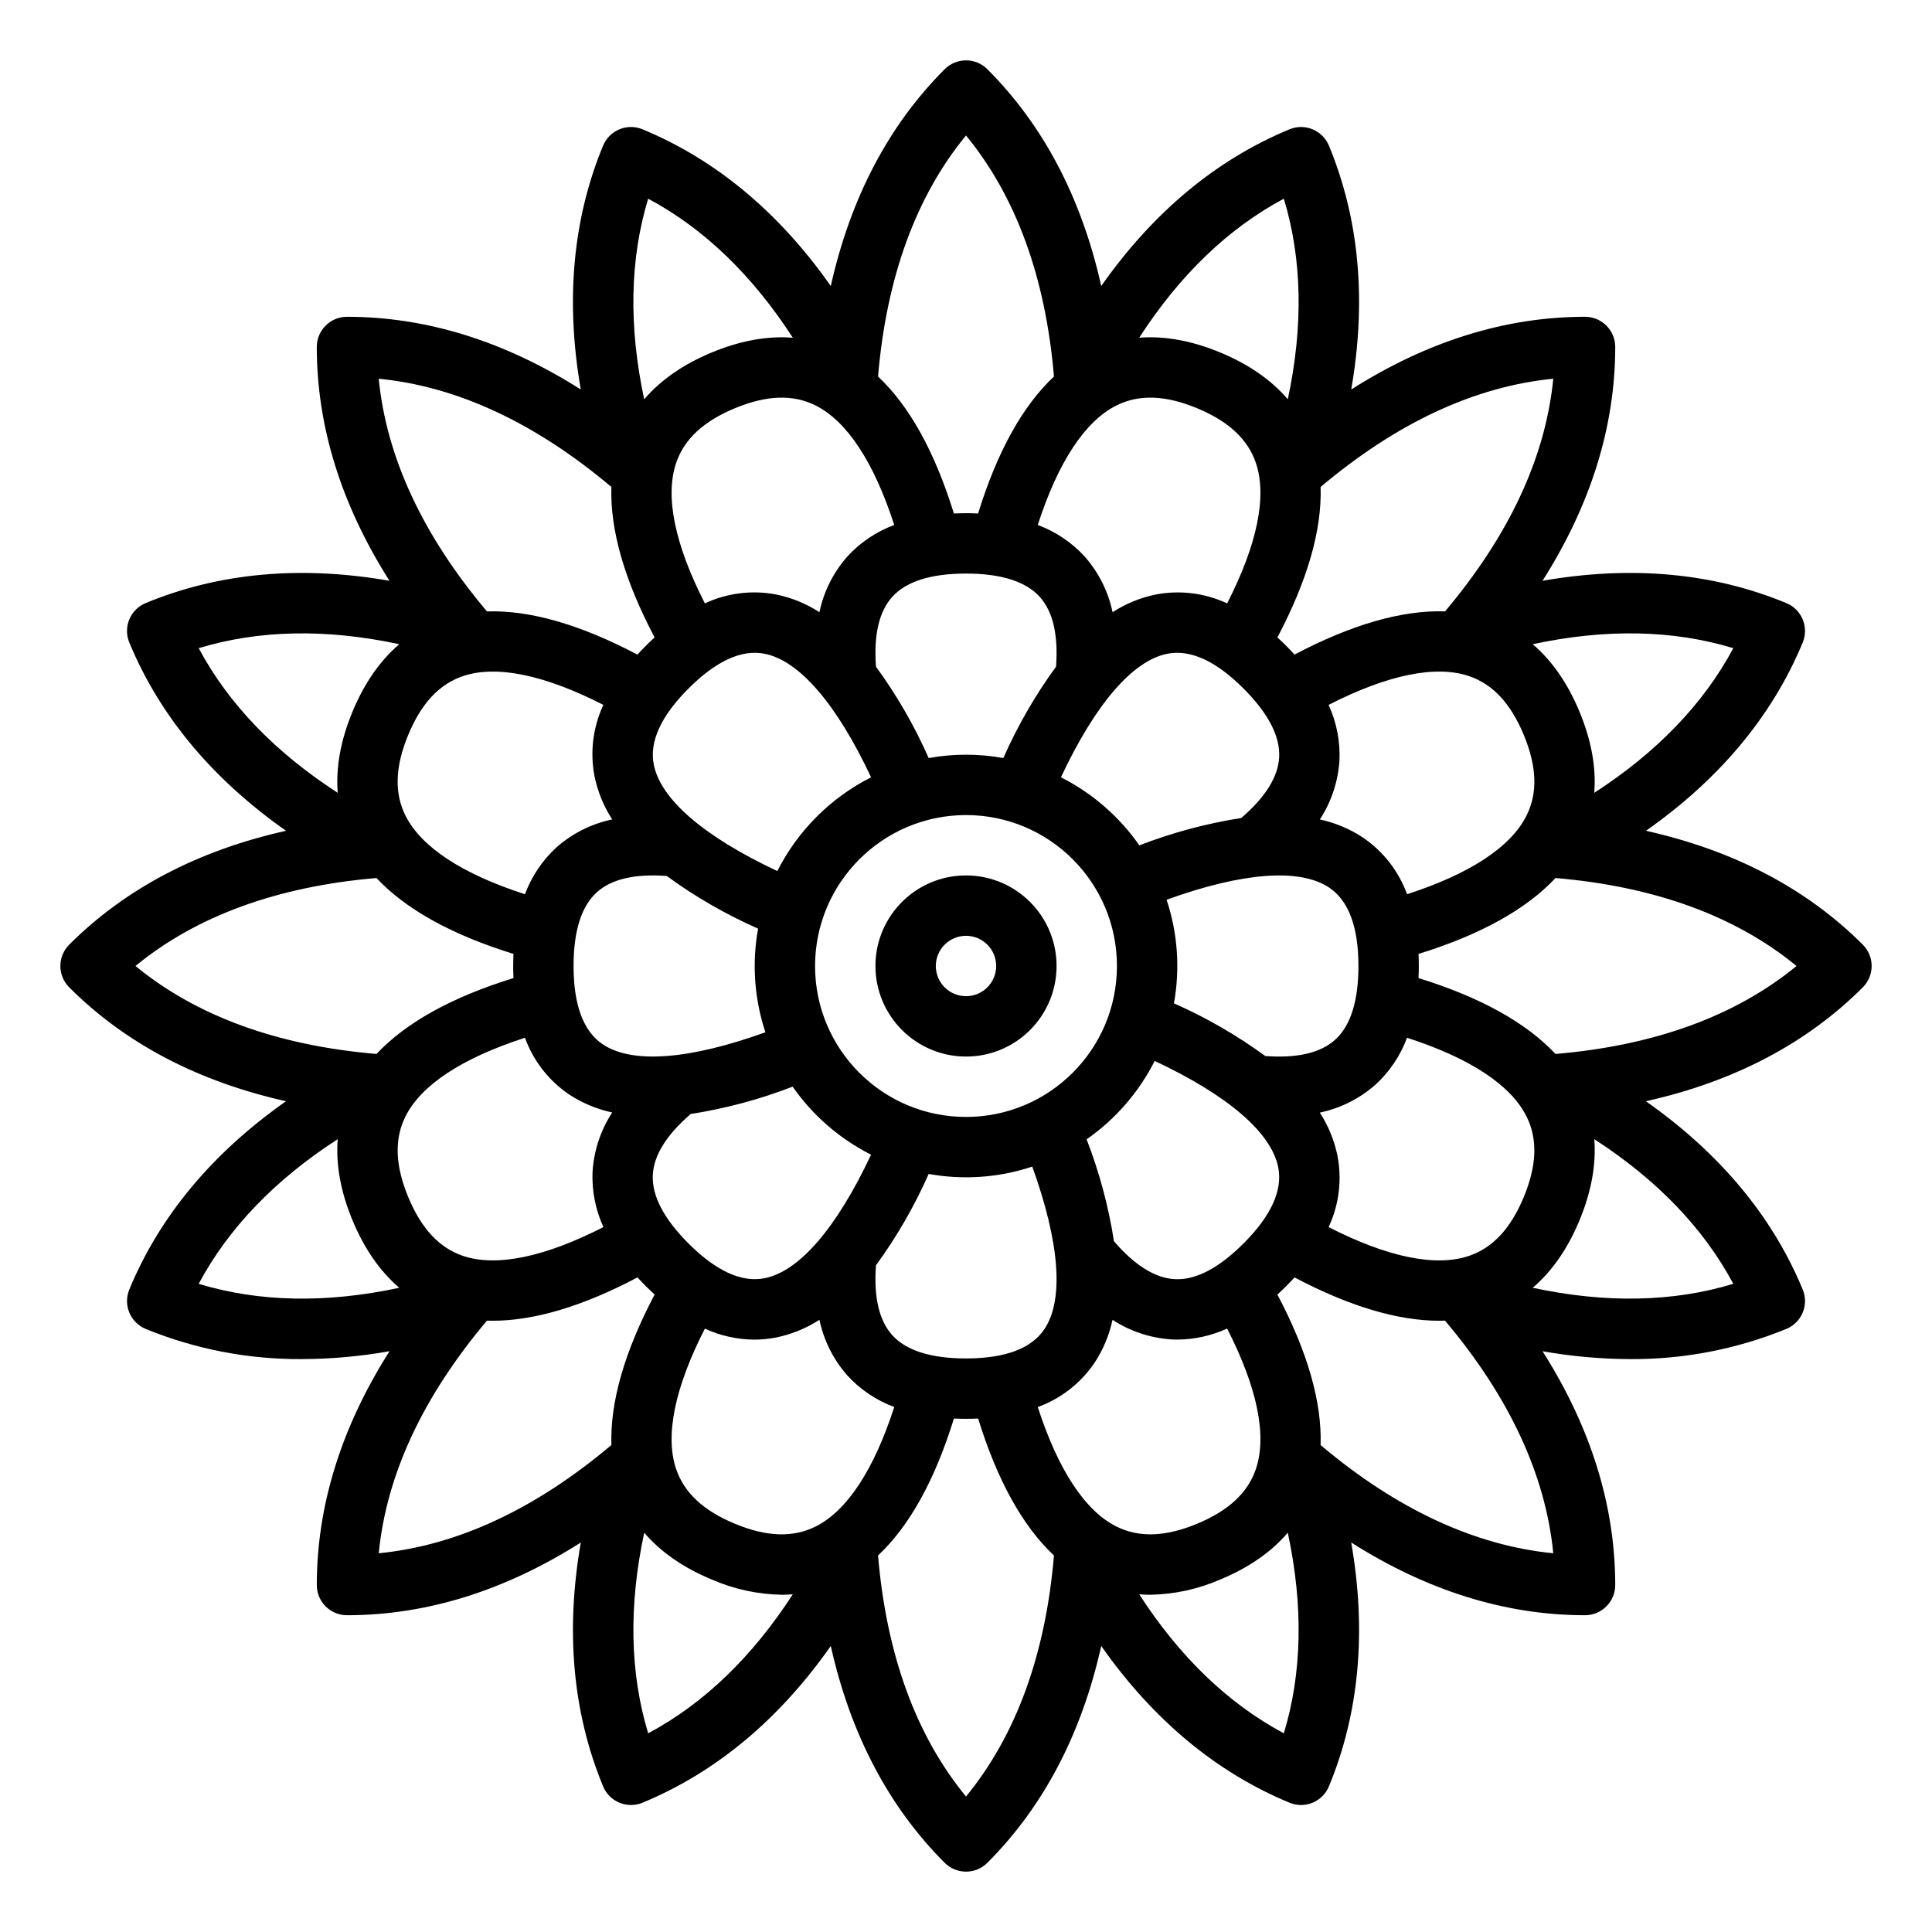
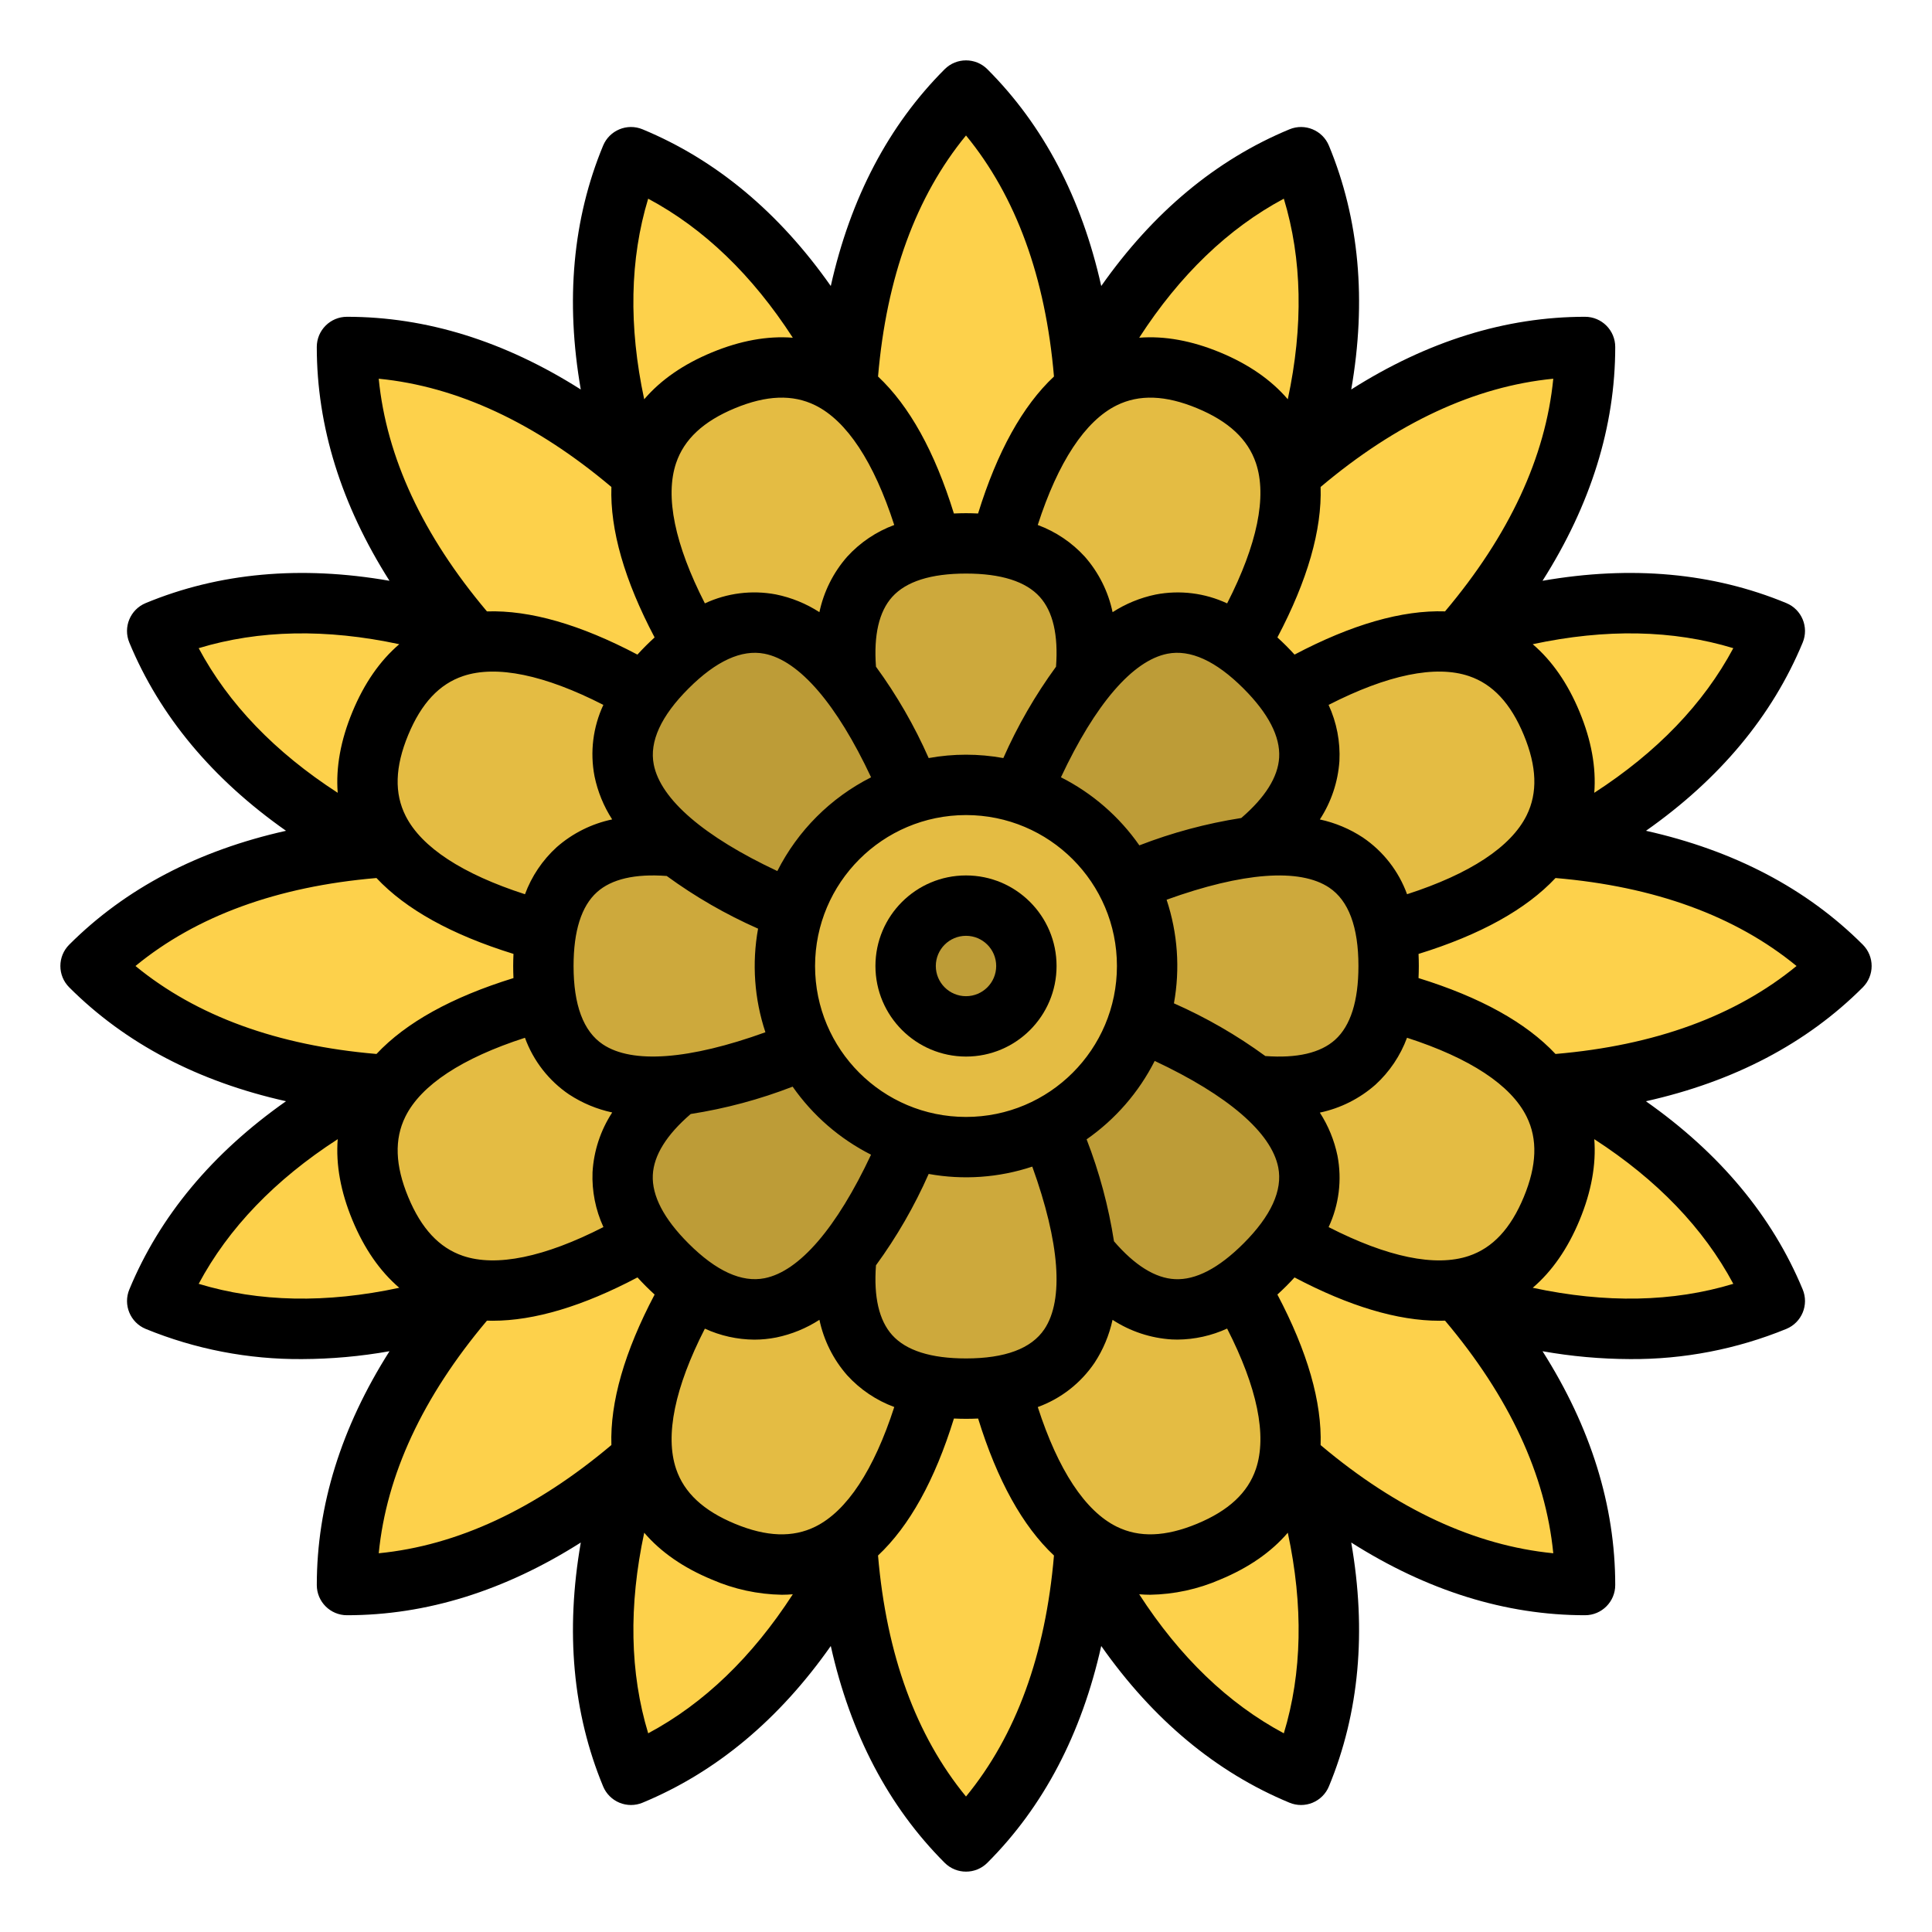
- <svg xmlns="http://www.w3.org/2000/svg" id="Outline" height="512" viewBox="0 0 512 512" width="512">
+ <svg xmlns="http://www.w3.org/2000/svg" id="Filled" height="512" viewBox="0 0 512 512" width="512">
+   <g fill="#fdd14b">
+     <path d="m256 256s-72-160 0-232c72 72 0 232 0 232z" />
+     <path d="m256 256s62.225-164.049 164.049-164.049c0 101.824-164.049 164.049-164.049 164.049z" />
+     <path d="m256 256s160-72 232 0c-72 72-232 0-232 0z" />
+     <path d="m256 256s164.049 62.225 164.049 164.049c-101.824 0-164.049-164.049-164.049-164.049z" />
+     <path d="m256 256s72 160 0 232c-72-72 0-232 0-232z" />
+     <path d="m256 256s-62.225 164.049-164.049 164.049c0-101.824 164.049-164.049 164.049-164.049z" />
+     <path d="m256 256s-160 72-232 0c72-72 232 0 232 0z" />
+     <path d="m256 256s-164.049-62.225-164.049-164.049c101.824 0 164.049 164.049 164.049 164.049z" />
+     <path d="m256 256s-127.749-120.268-88.783-214.34c94.073 38.966 88.783 214.34 88.783 214.34z" />
+     <path d="m256 256s-5.29-175.374 88.783-214.34c38.966 94.072-88.783 214.34-88.783 214.34z" />
+     <path d="m256 256s120.268-127.749 214.34-88.783c-38.966 94.073-214.34 88.783-214.34 88.783z" />
+     <path d="m256 256s175.374-5.29 214.34 88.783c-94.072 38.966-214.34-88.783-214.34-88.783z" />
+     <path d="m256 256s127.749 120.268 88.783 214.34c-94.073-38.966-88.783-214.34-88.783-214.34z" />
+     <path d="m256 256s5.29 175.374-88.783 214.34c-38.966-94.072 88.783-214.34 88.783-214.34z" />
+     <path d="m256 256s-120.268 127.749-214.34 88.783c38.966-94.073 214.34-88.783 214.34-88.783z" />
+     <path d="m256 256s-175.374 5.29-214.34-88.783c94.072-38.966 214.34 88.783 214.34 88.783z" />
+   </g>
+   <path d="m256 256s124.6-138.2 155.212-64.291-155.212 64.291-155.212 64.291z" fill="#e4bc43" />
+   <path d="m256 256s185.826-9.62 155.212 64.291-155.212-64.291-155.212-64.291z" fill="#e4bc43" />
+   <path d="m256 256s138.2 124.6 64.291 155.212-64.291-155.212-64.291-155.212z" fill="#e4bc43" />
+   <path d="m256 256s9.62 185.826-64.291 155.212 64.291-155.212 64.291-155.212z" fill="#e4bc43" />
+   <path d="m256 257.963s-124.6 138.2-155.212 64.291 155.212-64.291 155.212-64.291z" fill="#e4bc43" />
+   <path d="m256 257.963s-185.826 9.62-155.212-64.29 155.212 64.29 155.212 64.29z" fill="#e4bc43" />
+   <path d="m256 256s-138.2-124.6-64.291-155.212 64.291 155.212 64.291 155.212z" fill="#e4bc43" />
+   <path d="m256 256s-9.62-185.826 64.291-155.212-64.291 155.212-64.291 155.212z" fill="#e4bc43" />
+   <path d="m256 256s-72-112 0-112 0 112 0 112z" fill="#cda93c" />
+   <path d="m256 256s28.284-130.108 79.2-79.2-79.2 79.2-79.2 79.2z" fill="#bd9c37" />
+   <path d="m256 256s112-72 112 0-112 0-112 0z" fill="#cda93c" />
+   <path d="m256 256s130.108 28.284 79.2 79.2-79.2-79.2-79.2-79.2z" fill="#bd9c37" />
+   <path d="m256 256s72 112 0 112 0-112 0-112z" fill="#cda93c" />
+   <path d="m256 256s-28.284 130.108-79.2 79.2 79.2-79.2 79.2-79.2z" fill="#bd9c37" />
+   <path d="m256 256s-112 72-112 0 112 0 112 0z" fill="#cda93c" />
+   <path d="m256 256s-130.108-28.284-79.2-79.2 79.2 79.2 79.2 79.2z" fill="#bd9c37" />
+   <circle cx="256" cy="256" fill="#e4bc43" r="48" />
+   <circle cx="256" cy="256" fill="#bd9c37" r="16" />
  <path d="m75.8 291.835c-19.546 13.74-33.478 30.455-41.527 49.886a8 8 0 0 0 4.33 10.452 107.306 107.306 0 0 0 41.442 8 135.019 135.019 0 0 0 23.177-2.084c-12.8 20.167-19.267 40.923-19.267 61.963a8 8 0 0 0 8 8c21.04 0 41.8-6.472 61.963-19.266-4.1 23.528-2.135 45.191 5.912 64.618a7.991 7.991 0 0 0 10.453 4.329c19.433-8.048 36.145-21.981 49.884-41.526 5.213 23.31 15.3 42.575 30.18 57.453a8 8 0 0 0 11.314 0c14.879-14.879 24.965-34.146 30.177-57.457 13.74 19.547 30.453 33.481 49.887 41.53a7.991 7.991 0 0 0 10.453-4.329c8.047-19.427 10.013-41.09 5.912-64.618 20.167 12.793 40.934 19.266 61.963 19.266a8 8 0 0 0 8-8c0-21.039-6.472-41.8-19.266-61.963a134.99 134.99 0 0 0 23.176 2.084 107.332 107.332 0 0 0 41.442-8 8 8 0 0 0 4.33-10.452c-8.049-19.431-22.006-36.138-41.554-49.878 23.322-5.21 42.6-15.3 57.48-30.186a8 8 0 0 0 0-11.314c-14.879-14.879-34.147-24.964-57.458-30.177 19.548-13.739 33.482-30.453 41.532-49.887a8 8 0 0 0 -4.33-10.452c-19.426-8.048-41.089-10.014-64.619-5.913 12.8-20.167 19.267-40.923 19.267-61.963a8 8 0 0 0 -8-8c-21.04 0-41.8 6.472-61.963 19.267 4.1-23.529 2.135-45.192-5.912-64.619a8 8 0 0 0 -10.453-4.329c-19.432 8.048-36.145 21.981-49.884 41.526-5.213-23.31-15.3-42.575-30.18-57.453a8 8 0 0 0 -11.314 0c-14.878 14.878-24.968 34.144-30.18 57.453-13.739-19.545-30.452-33.477-49.884-41.526a8 8 0 0 0 -10.457 4.33c-8.047 19.427-10.013 41.09-5.912 64.619-20.166-12.8-40.923-19.267-61.963-19.267a8 8 0 0 0 -8 8c0 21.041 6.471 41.8 19.266 61.964-23.529-4.1-45.191-2.136-64.618 5.912a8 8 0 0 0 -4.33 10.452c8.05 19.434 21.984 36.147 41.531 49.887-23.31 5.212-42.578 15.3-57.457 30.177a8 8 0 0 0 0 11.314c14.878 14.877 34.145 24.965 57.457 30.177zm-23.147 48.394c7.881-14.748 20.224-27.587 36.846-38.338-.524 6.725.766 13.9 3.9 21.462s7.289 13.54 12.412 17.925c-19.356 4.149-37.16 3.805-53.158-1.049zm104.9-134.514a33.6 33.6 0 0 0 4.679 11.439 32.391 32.391 0 0 0 -14.728 7.377 31.773 31.773 0 0 0 -8.378 12.453c-16.542-5.343-27.377-12.407-31.6-20.7-3.065-6.019-2.852-13.056.651-21.513 3.47-8.377 8.233-13.484 14.562-15.61 8.838-2.971 21.588-.322 37.158 7.641a30.9 30.9 0 0 0 -2.343 18.913zm98.447 10.285a40 40 0 1 1 -40 40 40.045 40.045 0 0 1 40-40zm-19.567-57.8c3.7-4.113 10.279-6.2 19.567-6.2s15.871 2.086 19.567 6.2c3.479 3.872 4.917 10.086 4.29 18.483a130.418 130.418 0 0 0 -13.964 24.211 55.26 55.26 0 0 0 -19.783 0 130.37 130.37 0 0 0 -13.968-24.217c-.626-8.395.813-14.607 4.291-18.477zm115.657 28.605c15.61-7.987 28.4-10.629 37.239-7.62 6.294 2.139 11.034 7.238 14.492 15.586 3.464 8.363 3.711 15.331.757 21.3-4.138 8.363-15.029 15.523-31.692 20.909a30.912 30.912 0 0 0 -11.716-15.037 33.567 33.567 0 0 0 -11.393-4.778 32.425 32.425 0 0 0 5.182-15.467 31.721 31.721 0 0 0 -2.869-14.893zm2.356 119.48a33.569 33.569 0 0 0 -4.675-11.432 32.379 32.379 0 0 0 14.767-7.423 31.792 31.792 0 0 0 8.336-12.416c16.669 5.386 27.565 12.548 31.7 20.913 2.954 5.971 2.707 12.939-.757 21.3s-8.233 13.484-14.562 15.61c-8.84 2.97-21.589.321-37.158-7.642a30.9 30.9 0 0 0 2.349-18.91zm-2.187-71.051c5.141 3.445 7.741 10.431 7.741 20.766 0 9.272-2.079 15.851-6.18 19.55-3.869 3.49-10.089 4.937-18.5 4.309a130.428 130.428 0 0 0 -24.215-13.967 55.59 55.59 0 0 0 -1.944-27.456c20.129-7.266 35.288-8.436 43.098-3.202zm-22.72 94.3c-6.553 6.553-12.67 9.742-18.184 9.454-5.207-.264-10.63-3.64-16.138-10.034a130.33 130.33 0 0 0 -7.253-27.017 56.368 56.368 0 0 0 18.042-20.781c19.382 9.1 30.922 18.99 32.743 28.22 1.196 6.073-1.902 12.855-9.21 20.163zm9.448-128.782c-.306 5.177-3.687 10.561-10.038 16.027a130.537 130.537 0 0 0 -27.007 7.251 56.383 56.383 0 0 0 -20.781-18.041c9.094-19.378 18.982-30.915 28.212-32.741 6.07-1.2 12.855 1.9 20.166 9.208 6.597 6.602 9.775 12.757 9.448 18.301zm-62.221 151.5c-3.444 5.148-10.431 7.748-20.766 7.748-9.287 0-15.871-2.086-19.567-6.2-3.479-3.872-4.918-10.086-4.29-18.483a130.417 130.417 0 0 0 13.965-24.211 55.59 55.59 0 0 0 27.456-1.944c7.266 20.128 8.436 35.285 3.202 43.097zm-45.927-46.253c-9.1 19.382-18.99 30.922-28.22 32.743-6.067 1.2-12.85-1.9-20.158-9.21-6.538-6.532-9.72-12.632-9.461-18.132.25-5.218 3.633-10.656 10.045-16.179a130.433 130.433 0 0 0 27.011-7.248 56.386 56.386 0 0 0 20.783 18.033zm-24.839-75.16c-19.383-9.1-30.924-18.99-32.744-28.22-1.2-6.068 1.9-12.85 9.21-20.158 7.29-7.291 14.056-10.4 20.112-9.219 9.229 1.789 19.158 13.343 28.269 32.751a56.355 56.355 0 0 0 -24.847 24.846zm-29.314 1.3a130.372 130.372 0 0 0 24.212 13.965 55.59 55.59 0 0 0 1.944 27.456c-20.127 7.266-35.286 8.441-43.095 3.2-5.147-3.439-7.747-10.425-7.747-20.76 0-9.287 2.086-15.871 6.2-19.567 3.871-3.478 10.083-4.917 18.481-4.291zm-25.85 57.913a33.615 33.615 0 0 0 11.408 4.762 32.353 32.353 0 0 0 -5.216 15.813 31.816 31.816 0 0 0 2.888 14.561c-15.623 7.991-28.427 10.632-37.263 7.618-6.282-2.146-11.015-7.242-14.469-15.58-3.464-8.364-3.711-15.333-.756-21.305 4.139-8.361 15.03-15.521 31.691-20.9a30.906 30.906 0 0 0 11.712 15.034zm11.194 92.893c-20.174 17.01-40.862 26.644-61.66 28.688 2.043-20.8 11.674-41.48 28.679-61.65.5.016 1 .028 1.513.028 11.058 0 23.905-3.847 38.379-11.483.71.776 1.439 1.55 2.211 2.323s1.552 1.506 2.33 2.217c-7.982 15.141-11.824 28.49-11.457 39.88zm9.746 76.4c-4.855-16-5.2-33.8-1.05-53.156 4.385 5.122 10.368 9.281 17.926 12.412a48.521 48.521 0 0 0 18.549 4.026c.978 0 1.944-.051 2.9-.126-10.752 16.62-23.585 28.967-38.33 36.846zm44.3-54.769c-5.97 2.953-12.939 2.707-21.3-.757s-13.466-8.217-15.6-14.529c-2.987-8.837-.35-21.6 7.622-37.187a31.969 31.969 0 0 0 13.09 2.916 30.007 30.007 0 0 0 5.83-.575 33.58 33.58 0 0 0 11.44-4.68 32.372 32.372 0 0 0 7.378 14.728 31.78 31.78 0 0 0 12.454 8.38c-5.39 16.672-12.552 27.568-20.917 31.706zm39.924 71.524c-13.257-16.149-21.075-37.59-23.313-63.876 8.318-7.8 15.052-19.945 20.113-36.3 1.048.046 2.11.078 3.2.078s2.162-.028 3.213-.075c5.058 16.349 11.787 28.5 20.1 36.3-2.235 26.287-10.053 47.725-23.313 63.873zm19.021-103.217a30.91 30.91 0 0 0 15.034-11.716 33.568 33.568 0 0 0 4.78-11.4 32.367 32.367 0 0 0 15.709 5.2q.756.037 1.511.038a32.16 32.16 0 0 0 13.145-2.922c7.98 15.6 10.617 28.37 7.626 37.21-2.135 6.309-7.237 11.059-15.6 14.522s-15.3 3.711-21.268.774c-8.37-4.118-15.545-15.024-20.937-31.704zm65.208 86.462c-14.746-7.879-27.578-20.227-38.329-36.845.96.075 1.926.126 2.905.126a48.528 48.528 0 0 0 18.548-4.025c7.558-3.131 13.541-7.29 17.926-12.413 4.148 19.355 3.805 37.16-1.05 53.159zm71.406-47.712c-20.717-2.038-41.345-11.593-61.436-28.48-.075-.063-.149-.129-.224-.193.371-11.394-3.466-24.748-11.452-39.892.778-.711 1.555-1.442 2.33-2.216s1.5-1.544 2.212-2.318c14.484 7.639 27.325 11.478 38.384 11.478.506 0 1.006-.012 1.5-.028 17.009 20.171 26.642 40.857 28.686 61.651zm47.712-71.406c-16 4.855-33.8 5.2-53.156 1.05 5.122-4.385 9.281-10.367 12.412-17.926s4.421-14.734 3.9-21.458c16.617 10.752 28.964 23.589 36.844 38.336zm16.753-84.227c-16.15 13.258-37.591 21.074-63.877 23.312-7.8-8.317-19.945-15.051-36.3-20.111.047-1.049.079-2.111.079-3.2s-.028-2.154-.074-3.2c16.359-5.061 28.506-11.8 36.3-20.115 26.29 2.236 47.725 10.056 63.872 23.314zm-16.755-84.229c-7.88 14.746-20.227 27.579-36.845 38.329.522-6.722-.768-13.893-3.9-21.453s-7.29-13.541-12.413-17.926c19.357-4.149 37.162-3.805 53.16 1.05zm-109.37-42.718c20.174-17.011 40.863-26.645 61.66-28.689-2.043 20.8-11.676 41.484-28.684 61.657-11.393-.369-24.745 3.468-39.883 11.453-.711-.777-1.442-1.554-2.215-2.328s-1.551-1.509-2.328-2.22c7.981-15.136 11.817-28.484 11.45-39.873zm-9.746-76.4c4.855 16 5.2 33.8 1.049 53.156-4.384-5.122-10.367-9.281-17.925-12.412s-14.731-4.421-21.453-3.9c10.751-16.617 23.583-28.965 38.329-36.844zm-44.3 54.769c5.972-2.953 12.941-2.706 21.3.757s13.466 8.217 15.6 14.529c2.987 8.838.349 21.6-7.625 37.195a30.922 30.922 0 0 0 -18.935-2.346 33.567 33.567 0 0 0 -11.422 4.677 32.372 32.372 0 0 0 -7.378-14.728 31.78 31.78 0 0 0 -12.454-8.38c5.385-16.67 12.547-27.565 20.911-31.704zm-39.929-71.522c13.258 16.149 21.075 37.59 23.313 63.876-8.318 7.8-15.052 19.946-20.112 36.305-1.049-.047-2.111-.079-3.2-.079s-2.159.032-3.211.079c-5.058-16.349-11.786-28.5-20.1-36.3 2.234-26.291 10.051-47.733 23.31-63.881zm-19.018 103.227a31.771 31.771 0 0 0 -12.45 8.379 32.382 32.382 0 0 0 -7.378 14.724 33.522 33.522 0 0 0 -11.535-4.7 30.928 30.928 0 0 0 -18.819 2.37c-7.974-15.59-10.612-28.355-7.625-37.193 2.133-6.312 7.236-11.064 15.6-14.529 8.346-3.456 15.3-3.71 21.266-.775 8.371 4.125 15.549 15.037 20.941 31.724zm-65.211-86.474c14.746 7.88 27.579 20.228 38.33 36.846-6.723-.522-13.894.768-21.454 3.9s-13.541 7.29-17.926 12.412c-4.148-19.355-3.805-37.159 1.05-53.158zm-71.406 47.711c20.8 2.044 41.486 11.679 61.66 28.688-.367 11.39 3.469 24.738 11.45 39.873-.777.711-1.553 1.447-2.328 2.221s-1.511 1.553-2.223 2.331c-15.139-7.981-28.487-11.816-39.876-11.448-17.013-20.176-26.639-40.865-28.683-61.665zm-47.712 71.407c16-4.854 33.8-5.2 53.156-1.049-5.123 4.384-9.281 10.367-12.412 17.925s-4.422 14.731-3.9 21.452c-16.618-10.751-28.965-23.583-36.844-38.328zm47.115 60.914c7.794 8.311 19.945 15.04 36.311 20.109-.047 1.05-.079 2.114-.079 3.206s.028 2.154.074 3.2c-16.357 5.06-28.5 11.794-36.3 20.112-26.289-2.236-47.726-10.052-63.874-23.312 16.147-13.258 37.582-21.077 63.868-23.315z" />
  <path d="m256 280a24 24 0 1 0 -24-24 24.027 24.027 0 0 0 24 24zm0-32a8 8 0 1 1 -8 8 8.009 8.009 0 0 1 8-8z" />
</svg>
